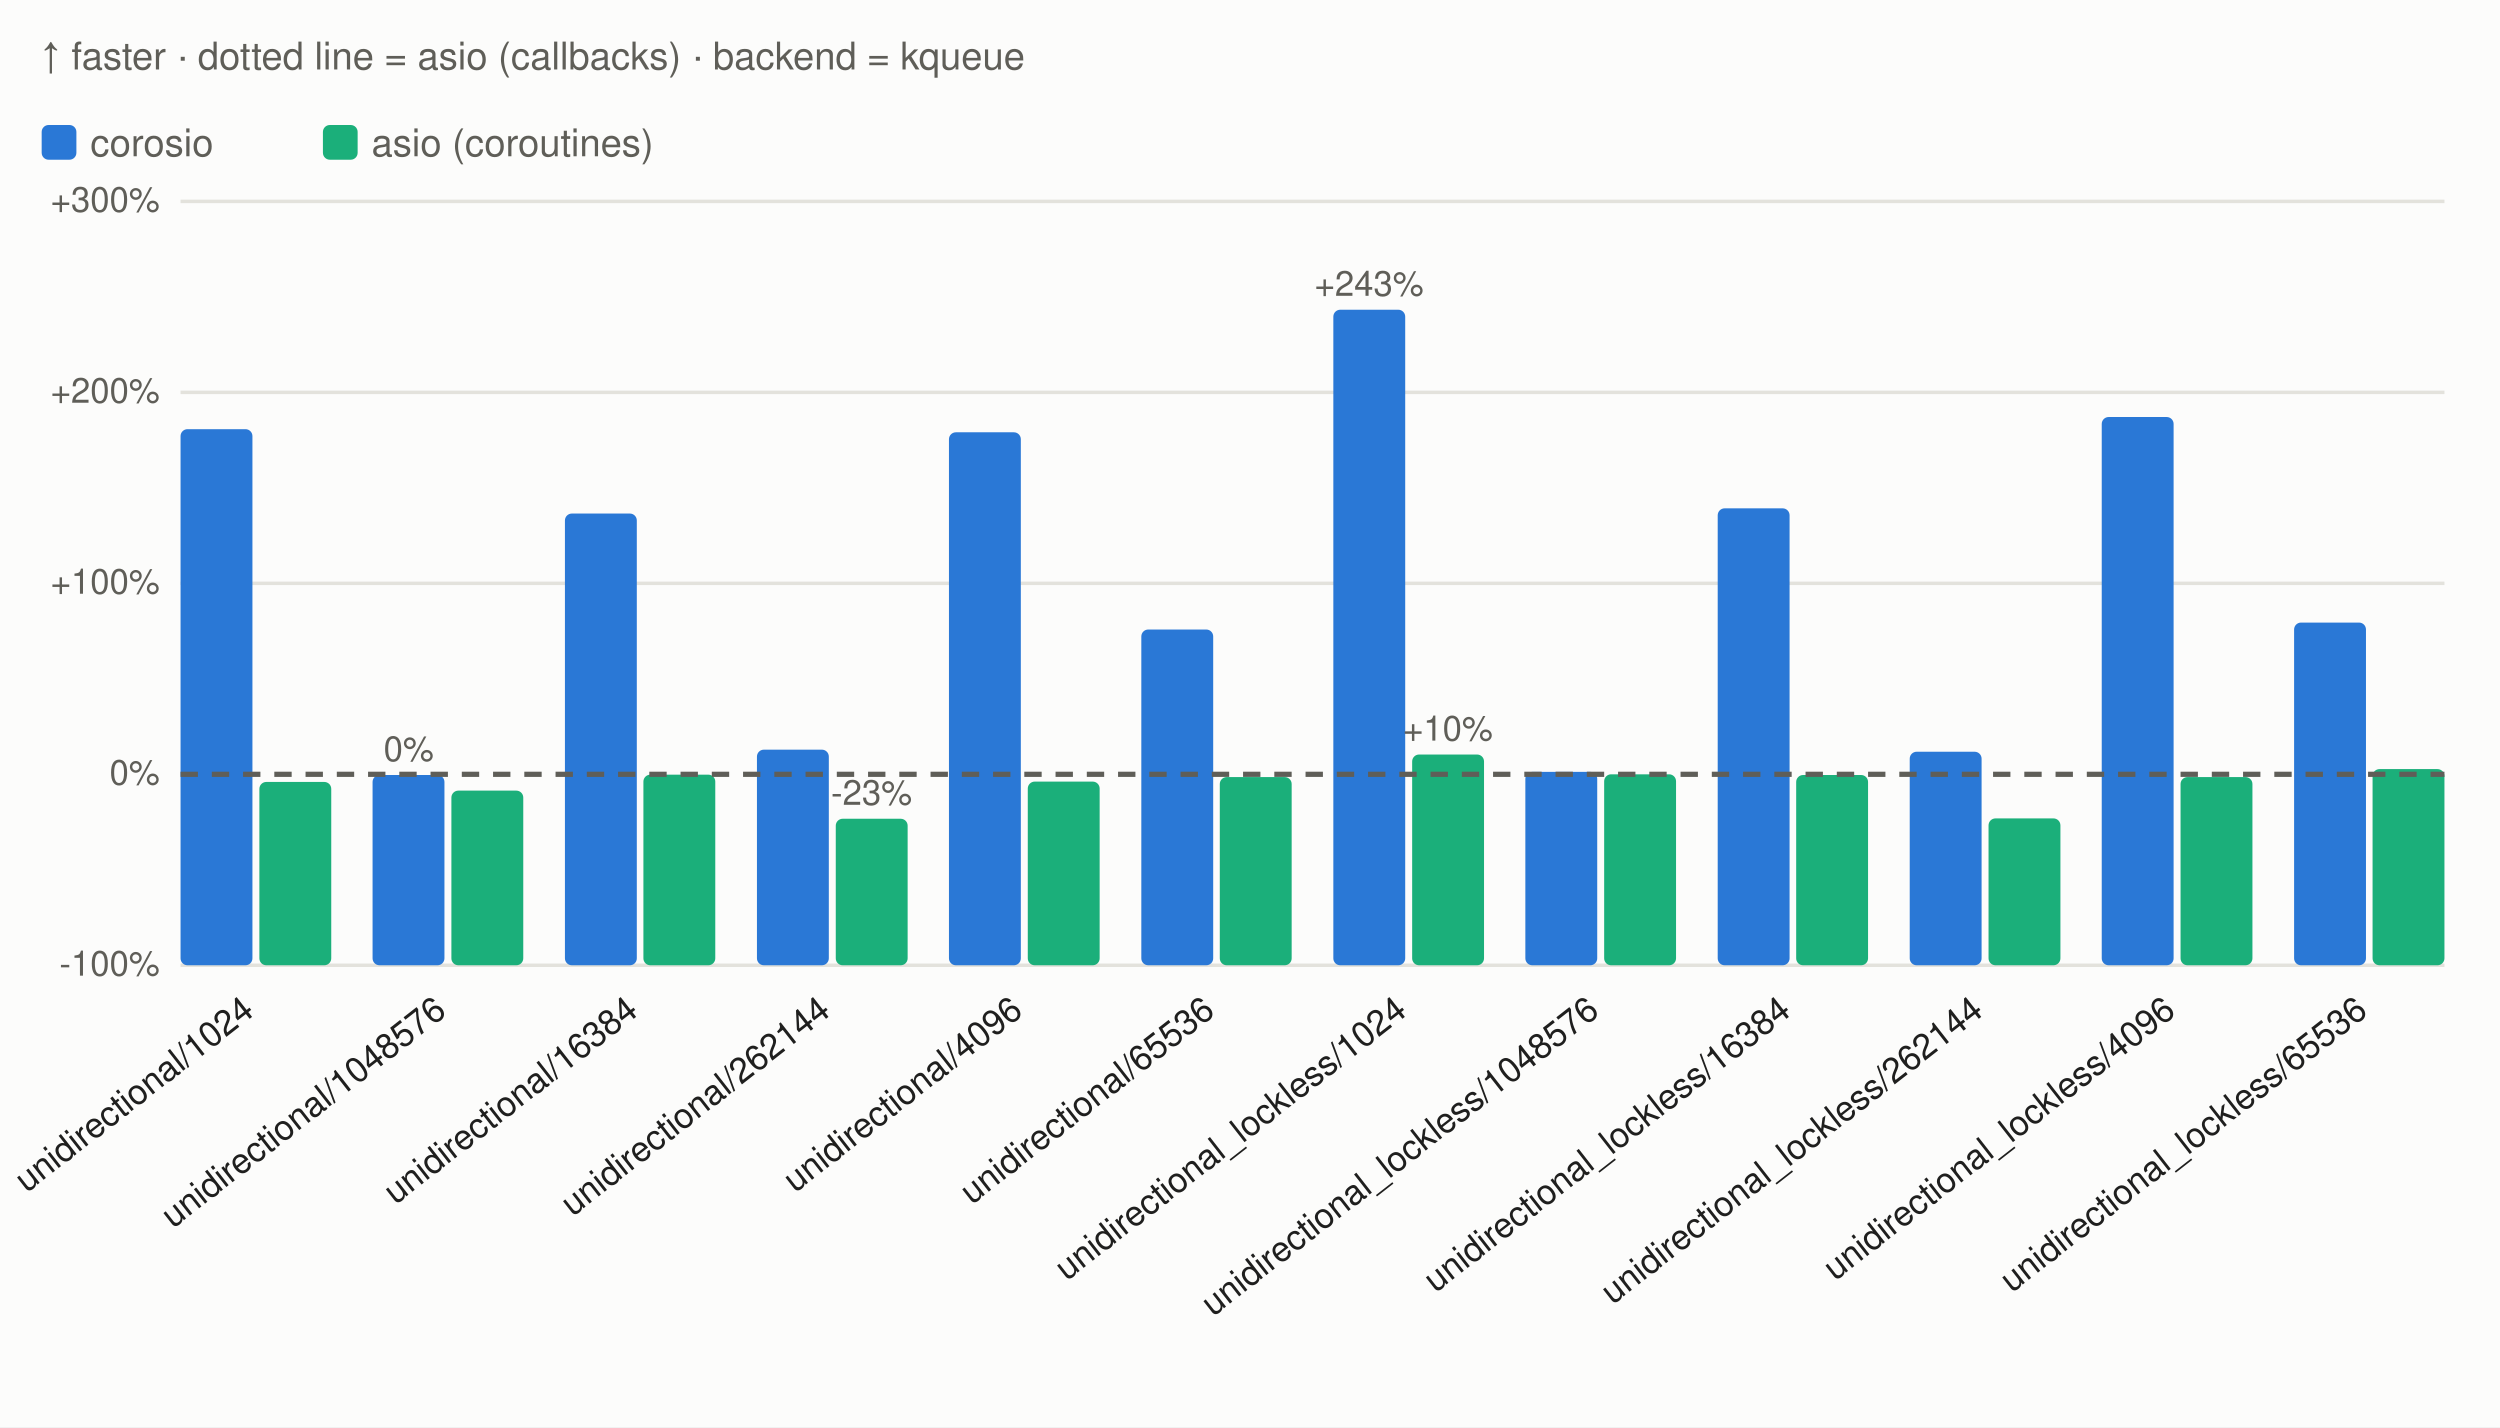
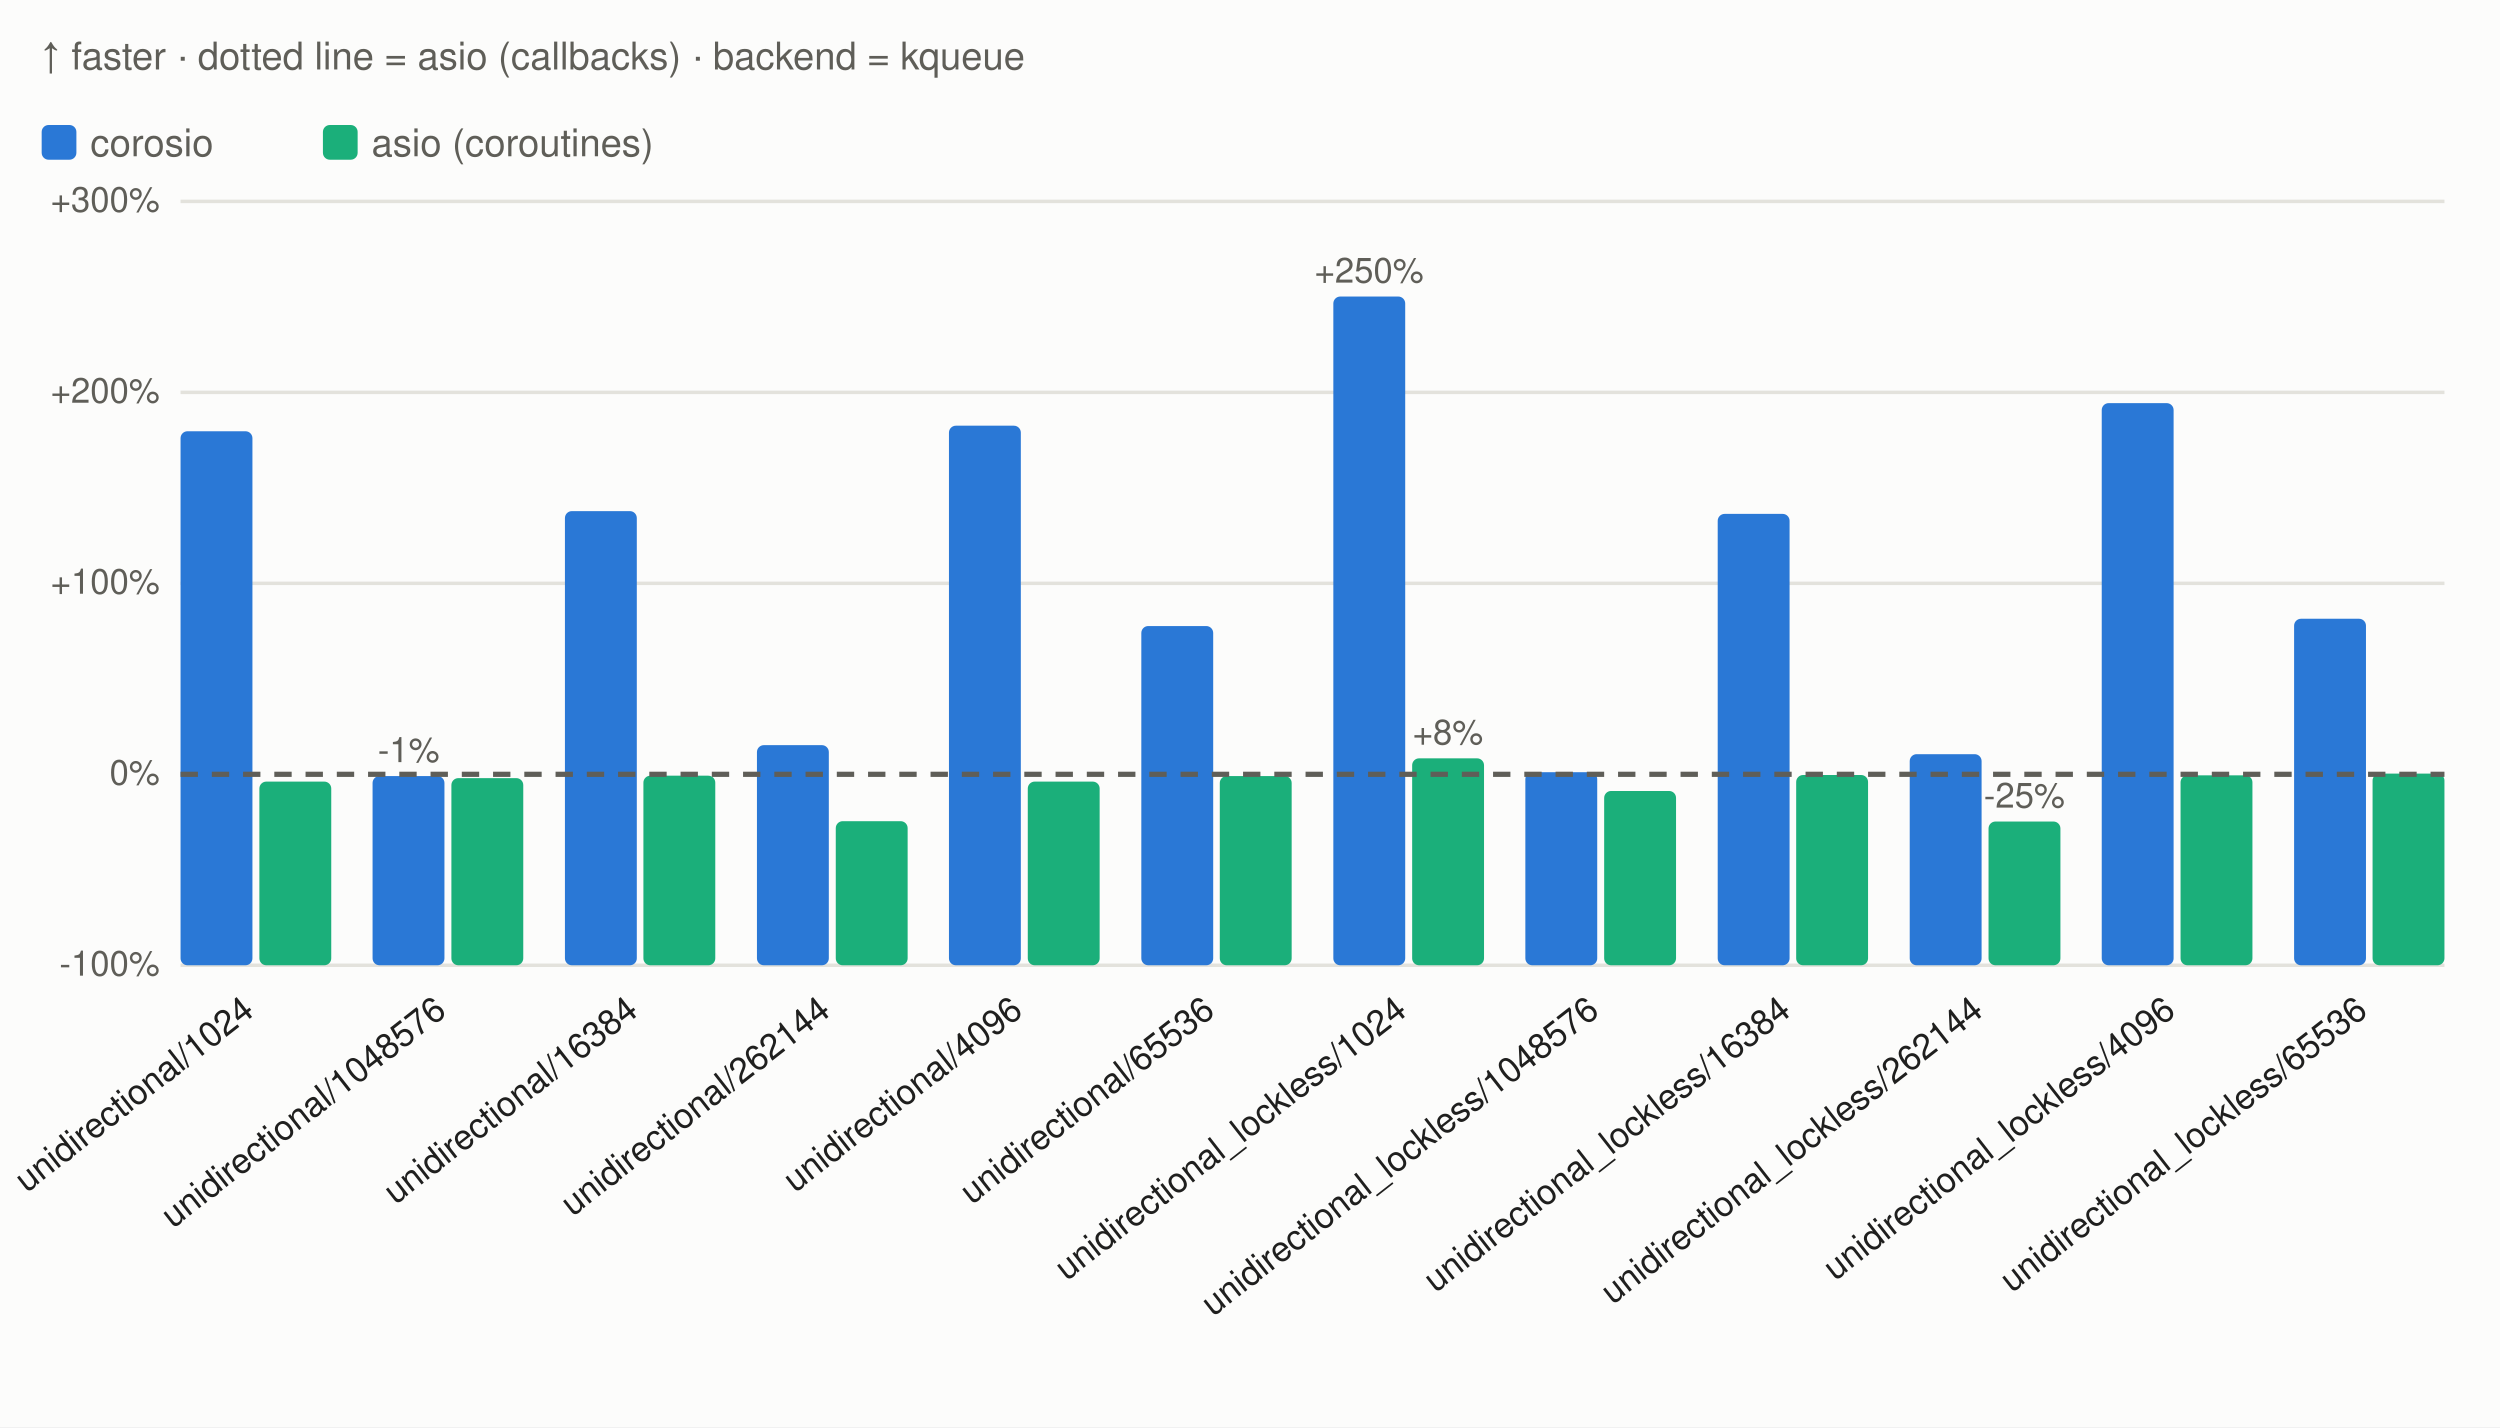
<svg xmlns="http://www.w3.org/2000/svg" class="bch-chart" width="720" height="411" viewBox="0 0 720 411">
  <style>.bch-chart{width:100%;height:auto;overflow:visible}.imageblock.bch-block{align-items:stretch}.imageblock.bch-block .content{width:100%}.bch-seg-label{fill:#ffffff;font-weight:700}html.dark .bch-exact&gt;summary.title,html.dark .bch-exact summary.title{color:var(--text-main-text-primary,#ffffff)}.boostlook .doc .openblock.bch-card{border:1px solid var(--border-border-secondary,#e3e2dc);border-radius:10px;padding:14px 14px 4px;margin-top:1.4rem;margin-bottom:1.4rem}.boostlook .doc .bch-card .imageblock.bch-block{margin-top:0;margin-bottom:0.25rem}.boostlook .doc .bch-card details.bch-exact{margin-top:0;margin-bottom:0.5rem;margin-left:0}.boostlook .doc .bch-card details.bch-exact&gt;summary{margin-left:2rem}.boostlook .doc .bch-card table.stretch,.boostlook #content .bch-card table.stretch{width:100%;margin-left:0;font-size:0.88em}.boostlook .doc .bch-card table.stretch td,.boostlook .doc .bch-card table.stretch th{padding:0.3rem 0.55rem}@media (prefers-color-scheme: dark) {.bch-surface{fill:#1a1a19}.bch-ink{fill:#ffffff}.bch-ink2{fill:#c3c2b7}.bch-grid{stroke:#3a3a38}.bch-zero{stroke:#c3c2b7}.bch-s-native{fill:#3987e5}.bch-s-uring{fill:#d95926}.bch-s-cb{fill:#199e70}.bch-div-pos{fill:#3987e5}.bch-div-neg{fill:#e66767}.bch-div-mid{fill:#383835}}html:not(.dark) .bch-surface{fill:transparent}html:not(.dark) .bch-ink{fill:#1f1f1e}html:not(.dark) .bch-ink2{fill:#5f5e58}html:not(.dark) .bch-grid{stroke:#e3e2dc}html:not(.dark) .bch-zero{stroke:#5f5e58}html:not(.dark) .bch-s-native{fill:#2a78d6}html:not(.dark) .bch-s-uring{fill:#eb6834}html:not(.dark) .bch-s-cb{fill:#1baf7a}html:not(.dark) .bch-div-pos{fill:#2a78d6}html:not(.dark) .bch-div-neg{fill:#e34948}html:not(.dark) .bch-div-mid{fill:#f0efec}html.dark .bch-surface{fill:transparent}html.dark .bch-ink{fill:#ffffff}html.dark .bch-ink2{fill:#c3c2b7}html.dark .bch-grid{stroke:#3a3a38}html.dark .bch-zero{stroke:#c3c2b7}html.dark .bch-s-native{fill:#3987e5}html.dark .bch-s-uring{fill:#d95926}html.dark .bch-s-cb{fill:#199e70}html.dark .bch-div-pos{fill:#3987e5}html.dark .bch-div-neg{fill:#e66767}html.dark .bch-div-mid{fill:#383835}</style>
  <rect width="720" height="411" class="bch-surface" fill="#fcfcfb" />
  <text x="12" y="20" font-family="-apple-system,Segoe UI,Helvetica,Arial,sans-serif" font-size="11" class="bch-ink2" fill="#5f5e58">↑ faster · dotted line = asio (callbacks) · backend = kqueue</text>
  <rect x="12" y="36" width="10" height="10" rx="2" class="bch-s-native" fill="#2a78d6" />
  <text x="26" y="45" font-family="-apple-system,Segoe UI,Helvetica,Arial,sans-serif" font-size="11" class="bch-ink2" fill="#5f5e58">corosio</text>
  <rect x="93" y="36" width="10" height="10" rx="2" class="bch-s-cb" fill="#1baf7a" />
  <text x="107" y="45" font-family="-apple-system,Segoe UI,Helvetica,Arial,sans-serif" font-size="11" class="bch-ink2" fill="#5f5e58">asio (coroutines)</text>
  <line x1="52" y1="278.0" x2="704" y2="278.0" class="bch-grid" stroke="#e3e2dc" stroke-width="1" />
  <text x="46" y="281.0" font-family="-apple-system,Segoe UI,Helvetica,Arial,sans-serif" font-size="10" class="bch-ink2" fill="#5f5e58" text-anchor="end">-100%</text>
  <line x1="52" y1="168.0" x2="704" y2="168.0" class="bch-grid" stroke="#e3e2dc" stroke-width="1" />
  <text x="46" y="171.0" font-family="-apple-system,Segoe UI,Helvetica,Arial,sans-serif" font-size="10" class="bch-ink2" fill="#5f5e58" text-anchor="end">+100%</text>
  <line x1="52" y1="113.0" x2="704" y2="113.0" class="bch-grid" stroke="#e3e2dc" stroke-width="1" />
  <text x="46" y="116.0" font-family="-apple-system,Segoe UI,Helvetica,Arial,sans-serif" font-size="10" class="bch-ink2" fill="#5f5e58" text-anchor="end">+200%</text>
  <line x1="52" y1="58.0" x2="704" y2="58.0" class="bch-grid" stroke="#e3e2dc" stroke-width="1" />
  <text x="46" y="61.0" font-family="-apple-system,Segoe UI,Helvetica,Arial,sans-serif" font-size="10" class="bch-ink2" fill="#5f5e58" text-anchor="end">+300%</text>
  <text x="46" y="226.0" font-family="-apple-system,Segoe UI,Helvetica,Arial,sans-serif" font-size="10" class="bch-ink2" fill="#5f5e58" text-anchor="end">0%</text>
-   <rect x="52.0" y="123.6" width="20.7" height="154.4" rx="2" class="bch-s-native" fill="#2a78d6" />
-   <rect x="74.7" y="225.2" width="20.7" height="52.8" rx="2" class="bch-s-cb" fill="#1baf7a" />
+   <rect x="52.0" y="124.2" width="20.7" height="153.8" rx="2" class="bch-s-native" fill="#2a78d6" />
+   <rect x="74.7" y="225.1" width="20.7" height="52.9" rx="2" class="bch-s-cb" fill="#1baf7a" />
  <text x="73.7" y="292.0" font-family="-apple-system,Segoe UI,Helvetica,Arial,sans-serif" font-size="10" class="bch-ink" fill="#1f1f1e" text-anchor="end" transform="rotate(-38 73.7 292.0)">unidirectional/1024</text>
-   <rect x="107.3" y="223.2" width="20.7" height="54.8" rx="2" class="bch-s-native" fill="#2a78d6" />
-   <text x="117.7" y="219.2" font-family="-apple-system,Segoe UI,Helvetica,Arial,sans-serif" font-size="10" class="bch-ink2" fill="#5f5e58" text-anchor="middle">0%</text>
-   <rect x="130.0" y="227.7" width="20.7" height="50.3" rx="2" class="bch-s-cb" fill="#1baf7a" />
+   <rect x="107.3" y="223.5" width="20.7" height="54.5" rx="2" class="bch-s-native" fill="#2a78d6" />
+   <text x="117.7" y="219.5" font-family="-apple-system,Segoe UI,Helvetica,Arial,sans-serif" font-size="10" class="bch-ink2" fill="#5f5e58" text-anchor="middle">-1%</text>
+   <rect x="130.0" y="224.1" width="20.7" height="53.9" rx="2" class="bch-s-cb" fill="#1baf7a" />
  <text x="129.0" y="292.0" font-family="-apple-system,Segoe UI,Helvetica,Arial,sans-serif" font-size="10" class="bch-ink" fill="#1f1f1e" text-anchor="end" transform="rotate(-38 129.0 292.0)">unidirectional/1048576</text>
-   <rect x="162.7" y="147.9" width="20.7" height="130.1" rx="2" class="bch-s-native" fill="#2a78d6" />
-   <rect x="185.3" y="223.1" width="20.7" height="54.9" rx="2" class="bch-s-cb" fill="#1baf7a" />
+   <rect x="162.7" y="147.2" width="20.7" height="130.8" rx="2" class="bch-s-native" fill="#2a78d6" />
+   <rect x="185.3" y="223.4" width="20.7" height="54.6" rx="2" class="bch-s-cb" fill="#1baf7a" />
  <text x="184.3" y="292.0" font-family="-apple-system,Segoe UI,Helvetica,Arial,sans-serif" font-size="10" class="bch-ink" fill="#1f1f1e" text-anchor="end" transform="rotate(-38 184.3 292.0)">unidirectional/16384</text>
-   <rect x="218.0" y="215.9" width="20.7" height="62.1" rx="2" class="bch-s-native" fill="#2a78d6" />
-   <rect x="240.7" y="235.8" width="20.7" height="42.2" rx="2" class="bch-s-cb" fill="#1baf7a" />
-   <text x="251.0" y="231.8" font-family="-apple-system,Segoe UI,Helvetica,Arial,sans-serif" font-size="10" class="bch-ink2" fill="#5f5e58" text-anchor="middle">-23%</text>
+   <rect x="218.0" y="214.6" width="20.7" height="63.4" rx="2" class="bch-s-native" fill="#2a78d6" />
+   <rect x="240.7" y="236.5" width="20.7" height="41.5" rx="2" class="bch-s-cb" fill="#1baf7a" />
  <text x="239.7" y="292.0" font-family="-apple-system,Segoe UI,Helvetica,Arial,sans-serif" font-size="10" class="bch-ink" fill="#1f1f1e" text-anchor="end" transform="rotate(-38 239.7 292.0)">unidirectional/262144</text>
-   <rect x="273.3" y="124.5" width="20.7" height="153.5" rx="2" class="bch-s-native" fill="#2a78d6" />
+   <rect x="273.3" y="122.6" width="20.7" height="155.4" rx="2" class="bch-s-native" fill="#2a78d6" />
  <rect x="296.0" y="225.1" width="20.7" height="52.9" rx="2" class="bch-s-cb" fill="#1baf7a" />
  <text x="295.0" y="292.0" font-family="-apple-system,Segoe UI,Helvetica,Arial,sans-serif" font-size="10" class="bch-ink" fill="#1f1f1e" text-anchor="end" transform="rotate(-38 295.0 292.0)">unidirectional/4096</text>
-   <rect x="328.7" y="181.3" width="20.7" height="96.7" rx="2" class="bch-s-native" fill="#2a78d6" />
-   <rect x="351.3" y="223.8" width="20.7" height="54.2" rx="2" class="bch-s-cb" fill="#1baf7a" />
+   <rect x="328.7" y="180.3" width="20.7" height="97.7" rx="2" class="bch-s-native" fill="#2a78d6" />
+   <rect x="351.3" y="223.5" width="20.7" height="54.5" rx="2" class="bch-s-cb" fill="#1baf7a" />
  <text x="350.3" y="292.0" font-family="-apple-system,Segoe UI,Helvetica,Arial,sans-serif" font-size="10" class="bch-ink" fill="#1f1f1e" text-anchor="end" transform="rotate(-38 350.3 292.0)">unidirectional/65536</text>
-   <rect x="384.0" y="89.2" width="20.7" height="188.8" rx="2" class="bch-s-native" fill="#2a78d6" />
-   <text x="394.3" y="85.2" font-family="-apple-system,Segoe UI,Helvetica,Arial,sans-serif" font-size="10" class="bch-ink2" fill="#5f5e58" text-anchor="middle">+243%</text>
-   <rect x="406.7" y="217.3" width="20.7" height="60.7" rx="2" class="bch-s-cb" fill="#1baf7a" />
-   <text x="417.0" y="213.3" font-family="-apple-system,Segoe UI,Helvetica,Arial,sans-serif" font-size="10" class="bch-ink2" fill="#5f5e58" text-anchor="middle">+10%</text>
+   <rect x="384.0" y="85.4" width="20.7" height="192.6" rx="2" class="bch-s-native" fill="#2a78d6" />
+   <text x="394.3" y="81.4" font-family="-apple-system,Segoe UI,Helvetica,Arial,sans-serif" font-size="10" class="bch-ink2" fill="#5f5e58" text-anchor="middle">+250%</text>
+   <rect x="406.7" y="218.4" width="20.7" height="59.6" rx="2" class="bch-s-cb" fill="#1baf7a" />
+   <text x="417.0" y="214.4" font-family="-apple-system,Segoe UI,Helvetica,Arial,sans-serif" font-size="10" class="bch-ink2" fill="#5f5e58" text-anchor="middle">+8%</text>
  <text x="405.7" y="292.0" font-family="-apple-system,Segoe UI,Helvetica,Arial,sans-serif" font-size="10" class="bch-ink" fill="#1f1f1e" text-anchor="end" transform="rotate(-38 405.7 292.0)">unidirectional_lockless/1024</text>
-   <rect x="439.3" y="222.3" width="20.7" height="55.7" rx="2" class="bch-s-native" fill="#2a78d6" />
-   <rect x="462.0" y="223.0" width="20.7" height="55.0" rx="2" class="bch-s-cb" fill="#1baf7a" />
+   <rect x="439.3" y="222.4" width="20.7" height="55.6" rx="2" class="bch-s-native" fill="#2a78d6" />
+   <rect x="462.0" y="227.8" width="20.7" height="50.2" rx="2" class="bch-s-cb" fill="#1baf7a" />
  <text x="461.0" y="292.0" font-family="-apple-system,Segoe UI,Helvetica,Arial,sans-serif" font-size="10" class="bch-ink" fill="#1f1f1e" text-anchor="end" transform="rotate(-38 461.0 292.0)">unidirectional_lockless/1048576</text>
-   <rect x="494.7" y="146.4" width="20.7" height="131.6" rx="2" class="bch-s-native" fill="#2a78d6" />
+   <rect x="494.7" y="148.0" width="20.7" height="130.0" rx="2" class="bch-s-native" fill="#2a78d6" />
  <rect x="517.3" y="223.2" width="20.7" height="54.8" rx="2" class="bch-s-cb" fill="#1baf7a" />
  <text x="516.3" y="292.0" font-family="-apple-system,Segoe UI,Helvetica,Arial,sans-serif" font-size="10" class="bch-ink" fill="#1f1f1e" text-anchor="end" transform="rotate(-38 516.3 292.0)">unidirectional_lockless/16384</text>
-   <rect x="550.0" y="216.5" width="20.7" height="61.5" rx="2" class="bch-s-native" fill="#2a78d6" />
-   <rect x="572.7" y="235.7" width="20.7" height="42.3" rx="2" class="bch-s-cb" fill="#1baf7a" />
+   <rect x="550.0" y="217.2" width="20.7" height="60.8" rx="2" class="bch-s-native" fill="#2a78d6" />
+   <rect x="572.7" y="236.6" width="20.7" height="41.4" rx="2" class="bch-s-cb" fill="#1baf7a" />
+   <text x="583.0" y="232.6" font-family="-apple-system,Segoe UI,Helvetica,Arial,sans-serif" font-size="10" class="bch-ink2" fill="#5f5e58" text-anchor="middle">-25%</text>
  <text x="571.7" y="292.0" font-family="-apple-system,Segoe UI,Helvetica,Arial,sans-serif" font-size="10" class="bch-ink" fill="#1f1f1e" text-anchor="end" transform="rotate(-38 571.7 292.0)">unidirectional_lockless/262144</text>
-   <rect x="605.3" y="120.1" width="20.7" height="157.9" rx="2" class="bch-s-native" fill="#2a78d6" />
-   <rect x="628.0" y="223.8" width="20.7" height="54.2" rx="2" class="bch-s-cb" fill="#1baf7a" />
+   <rect x="605.3" y="116.1" width="20.7" height="161.9" rx="2" class="bch-s-native" fill="#2a78d6" />
+   <rect x="628.0" y="223.3" width="20.7" height="54.7" rx="2" class="bch-s-cb" fill="#1baf7a" />
  <text x="627.0" y="292.0" font-family="-apple-system,Segoe UI,Helvetica,Arial,sans-serif" font-size="10" class="bch-ink" fill="#1f1f1e" text-anchor="end" transform="rotate(-38 627.0 292.0)">unidirectional_lockless/4096</text>
-   <rect x="660.7" y="179.3" width="20.7" height="98.7" rx="2" class="bch-s-native" fill="#2a78d6" />
-   <rect x="683.3" y="221.5" width="20.7" height="56.5" rx="2" class="bch-s-cb" fill="#1baf7a" />
+   <rect x="660.7" y="178.2" width="20.7" height="99.8" rx="2" class="bch-s-native" fill="#2a78d6" />
+   <rect x="683.3" y="222.8" width="20.7" height="55.2" rx="2" class="bch-s-cb" fill="#1baf7a" />
  <text x="682.3" y="292.0" font-family="-apple-system,Segoe UI,Helvetica,Arial,sans-serif" font-size="10" class="bch-ink" fill="#1f1f1e" text-anchor="end" transform="rotate(-38 682.3 292.0)">unidirectional_lockless/65536</text>
  <line x1="52" y1="223.0" x2="704" y2="223.0" class="bch-zero" stroke="#5f5e58" stroke-width="1.5" stroke-dasharray="5 4" />
</svg>
